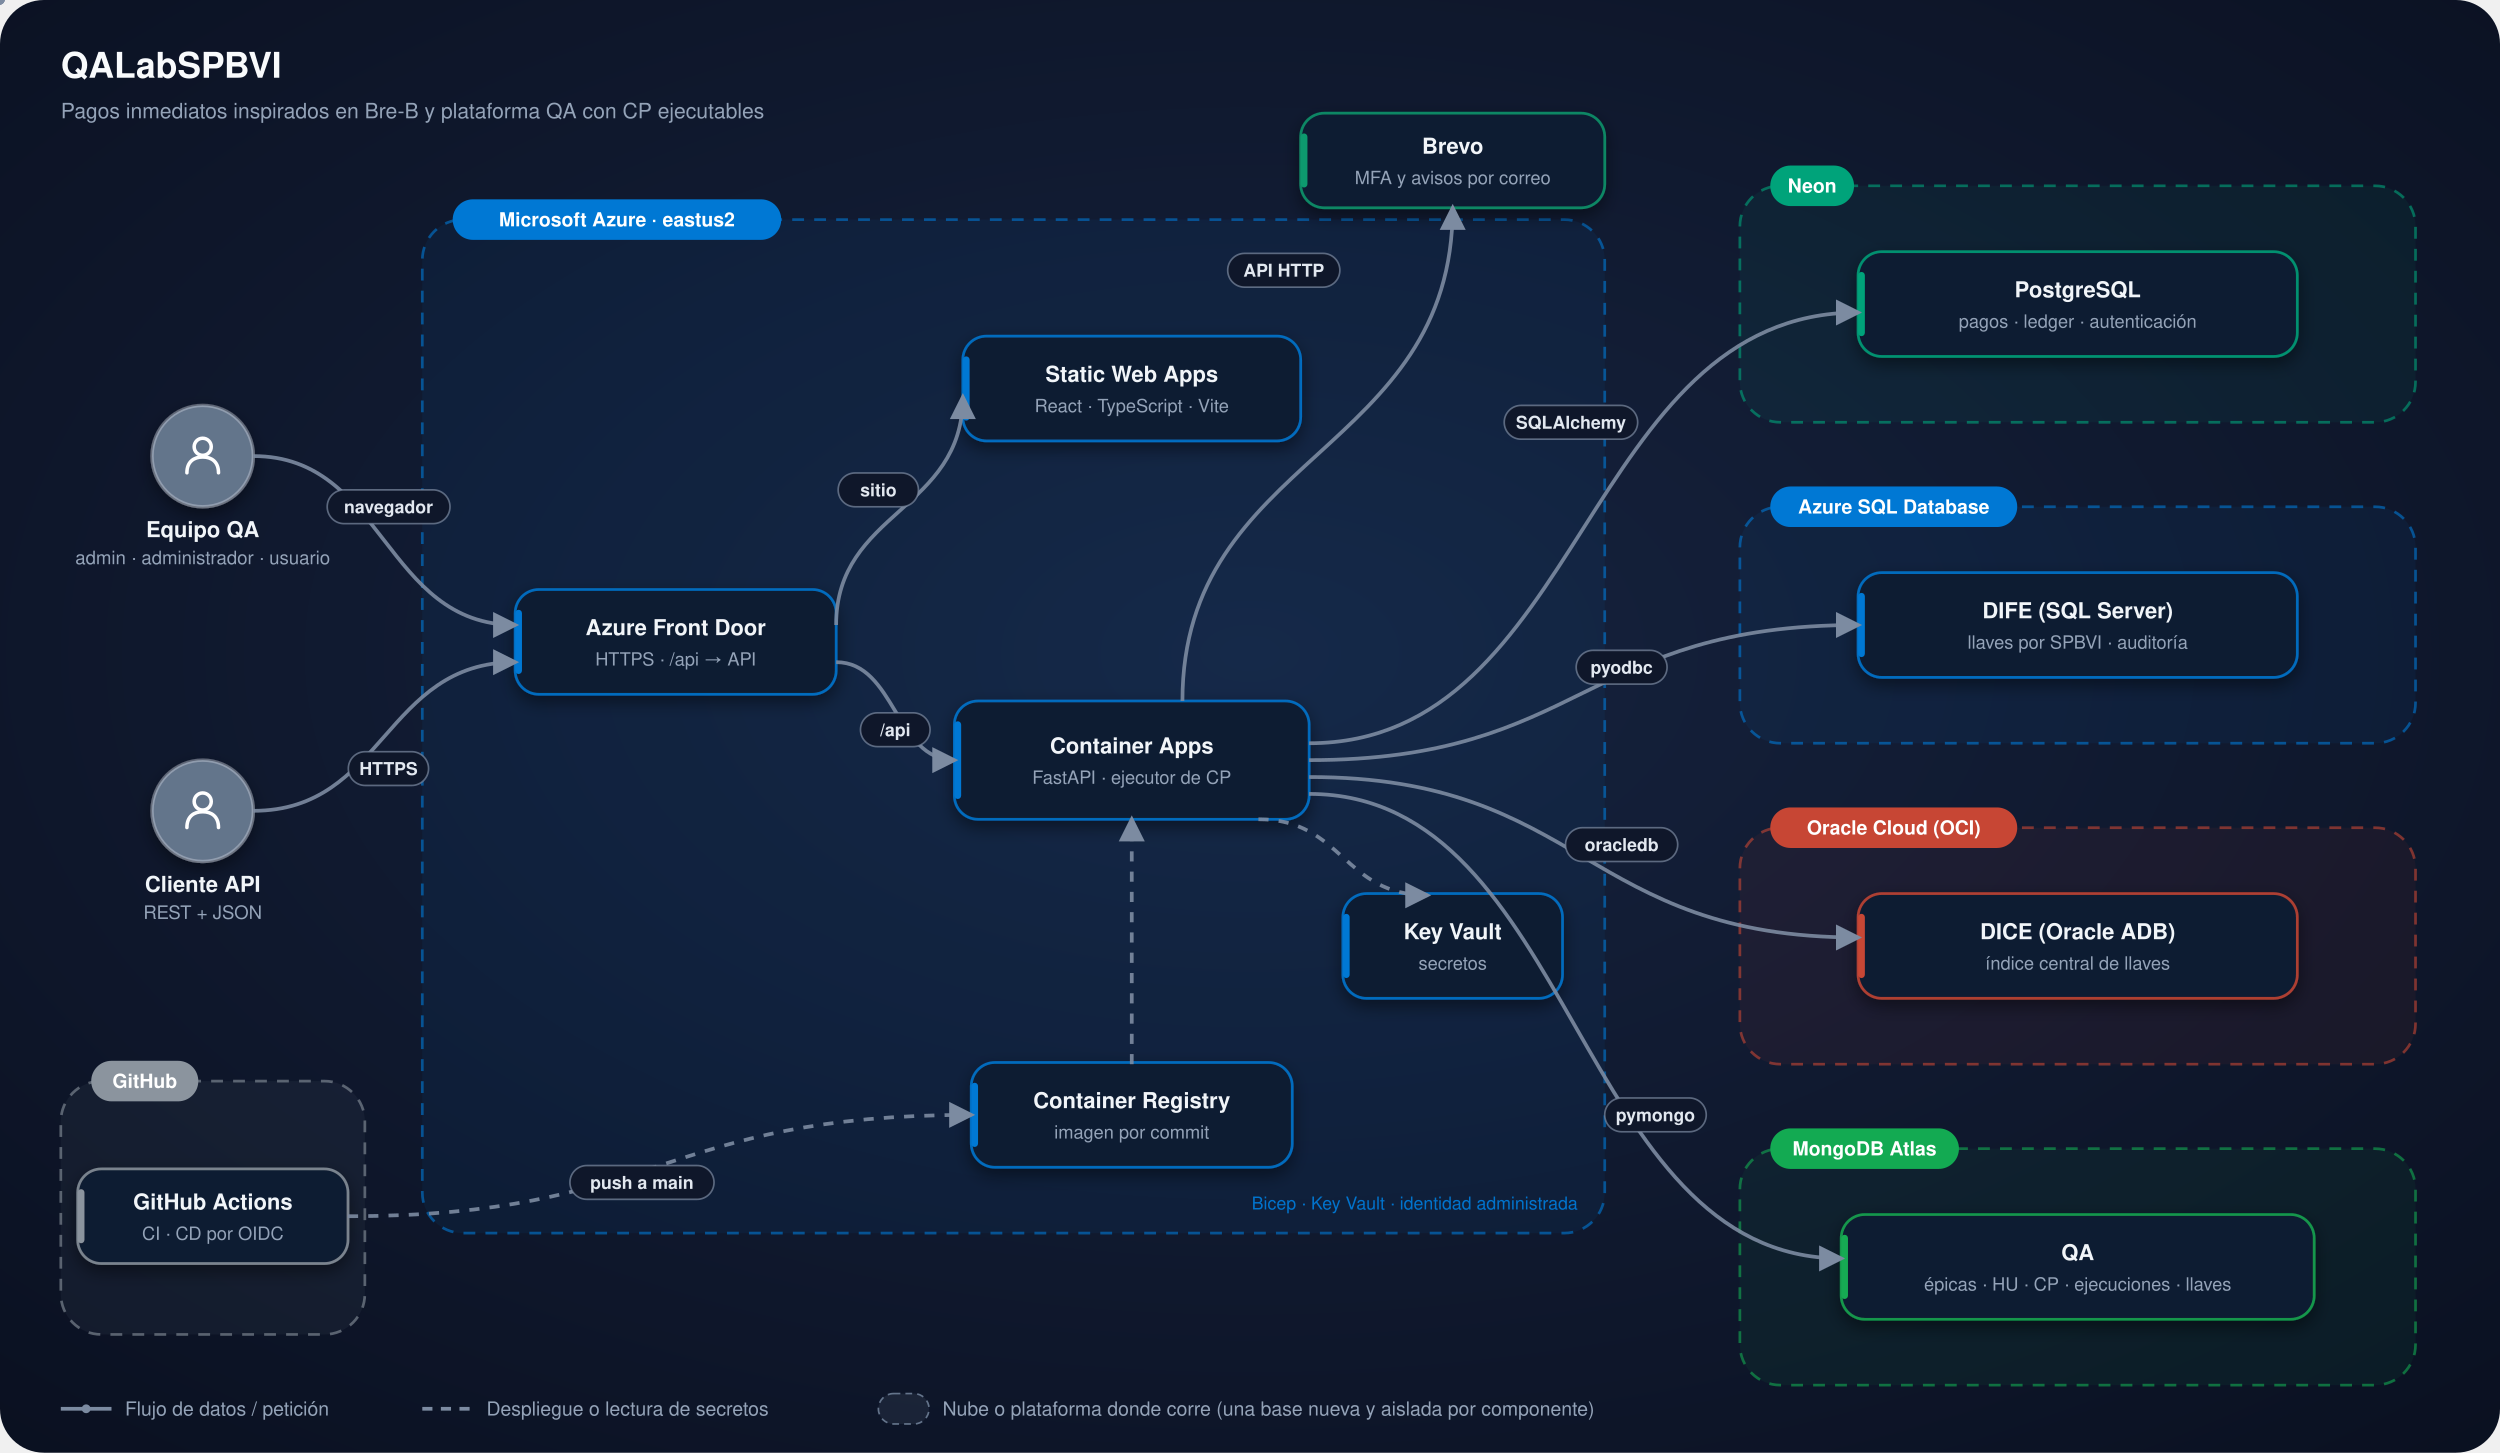
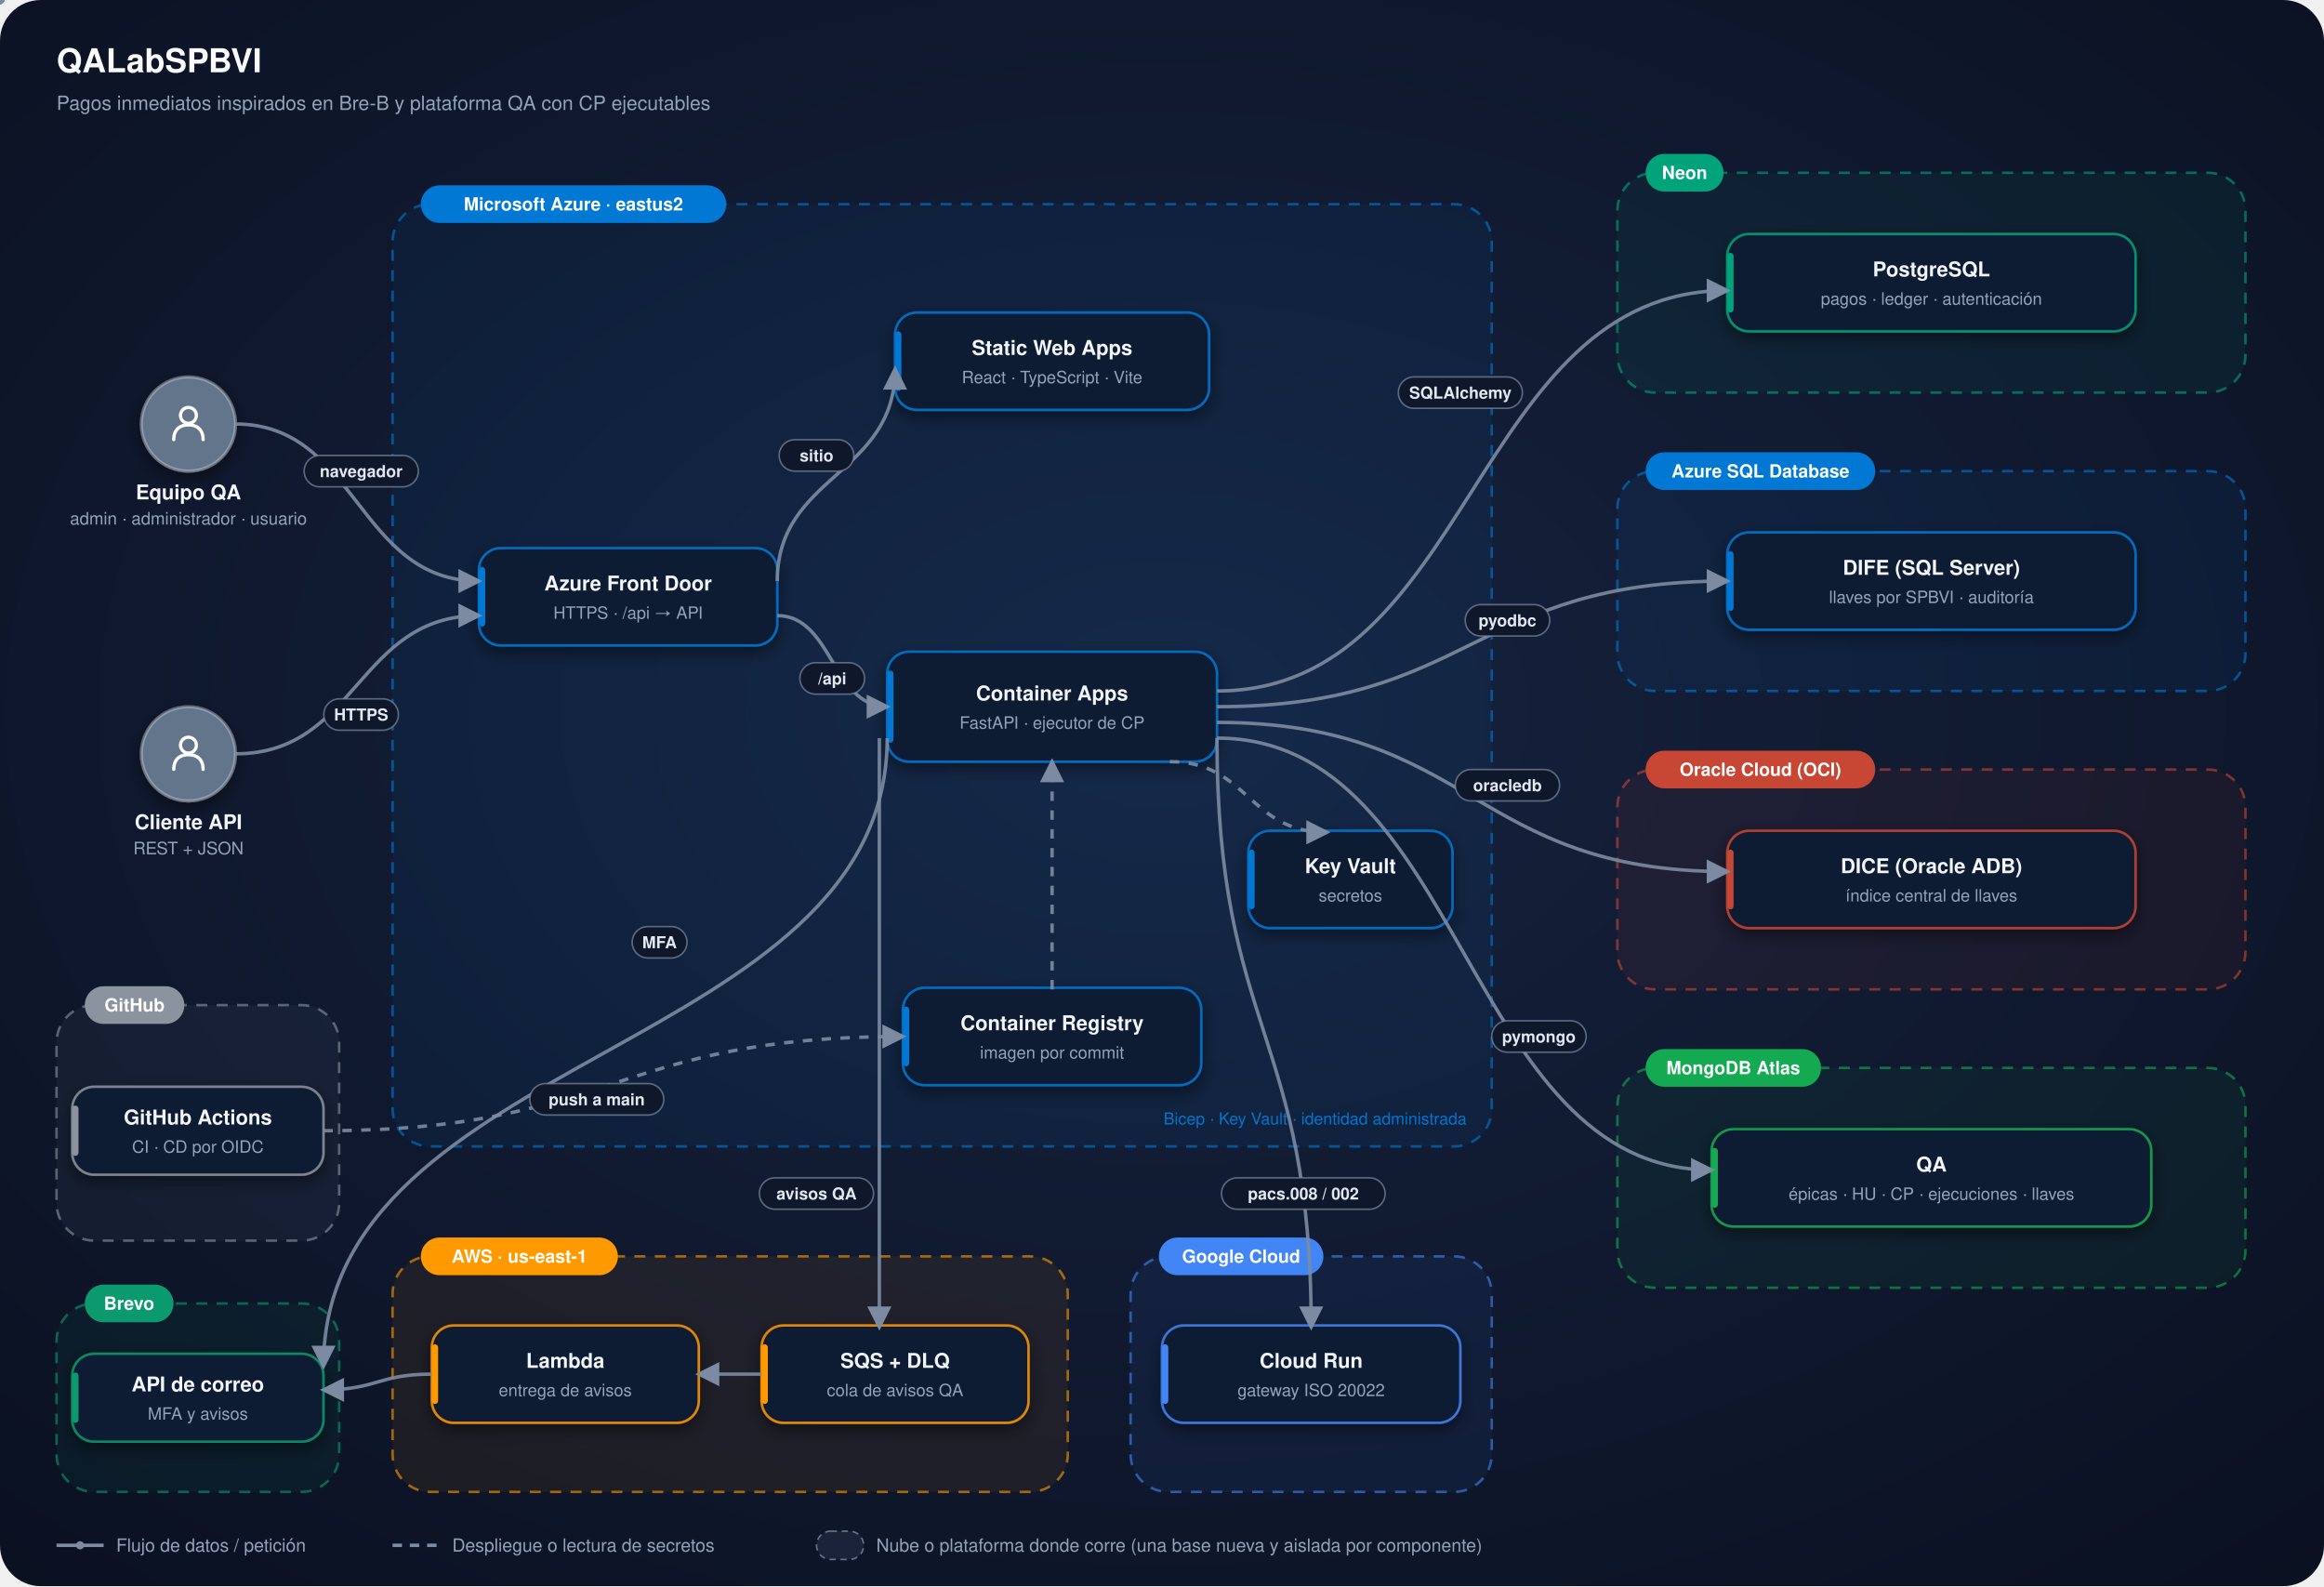
- <svg xmlns="http://www.w3.org/2000/svg" viewBox="0 0 1480 860" width="1480" height="860" font-family="Segoe UI, -apple-system, BlinkMacSystemFont, Helvetica, Arial, sans-serif" role="img" aria-label="Arquitectura de QALabSPBVI">
+ <svg xmlns="http://www.w3.org/2000/svg" viewBox="0 0 1480 1010" width="1480" height="1010" font-family="Segoe UI, -apple-system, BlinkMacSystemFont, Helvetica, Arial, sans-serif" role="img" aria-label="Arquitectura de QALabSPBVI">
  <defs>
    <radialGradient id="bg" cx="50%" cy="45%" r="75%">
      <stop offset="0" stop-color="#16233F" />
      <stop offset="1" stop-color="#0A1020" />
    </radialGradient>
    <filter id="sh" x="-30%" y="-30%" width="160%" height="170%">
      <feDropShadow dx="0" dy="4" stdDeviation="5" flood-color="#000" flood-opacity=".45" />
    </filter>
    <marker id="arrow" viewBox="0 0 10 10" refX="8.5" refY="5" markerWidth="7" markerHeight="7" orient="auto-start-reverse">
      <path d="M0,0 L10,5 L0,10 z" fill="#7C8BA1" />
    </marker>
  </defs>
-   <rect width="1480" height="860" rx="26" fill="url(#bg)" />
+   <rect width="1480" height="1010" rx="26" fill="url(#bg)" />
  <text x="36" y="46" font-size="21" font-weight="800" fill="#F8FAFC">QALabSPBVI</text>
  <text x="36" y="70" font-size="12.5" fill="#94A3B8">Pagos inmediatos inspirados en Bre-B y plataforma QA con CP ejecutables</text>
  <rect x="250" y="130" width="700" height="600" rx="24" fill="#0078D4" fill-opacity=".07" stroke="#0078D4" stroke-opacity=".6" stroke-width="1.6" stroke-dasharray="7 6" />
  <rect x="268" y="118" width="194.5" height="24" rx="12" fill="#0078D4" />
  <text x="365.2" y="134" text-anchor="middle" font-size="11.5" font-weight="700" fill="#FFFFFF">Microsoft Azure · eastus2</text>
  <text x="934" y="716" text-anchor="end" font-size="10.5" fill="#0078D4" fill-opacity=".95">Bicep · Key Vault · identidad administrada</text>
  <rect x="1030" y="110" width="400" height="140" rx="24" fill="#00A37A" fill-opacity=".07" stroke="#00A37A" stroke-opacity=".6" stroke-width="1.6" stroke-dasharray="7 6" />
  <rect x="1048" y="98" width="49.6" height="24" rx="12" fill="#00A37A" />
  <text x="1072.8" y="114" text-anchor="middle" font-size="11.5" font-weight="700" fill="#FFFFFF">Neon</text>
  <rect x="1030" y="300" width="400" height="140" rx="24" fill="#0078D4" fill-opacity=".07" stroke="#0078D4" stroke-opacity=".6" stroke-width="1.6" stroke-dasharray="7 6" />
  <rect x="1048" y="288" width="146.2" height="24" rx="12" fill="#0078D4" />
  <text x="1121.1" y="304" text-anchor="middle" font-size="11.5" font-weight="700" fill="#FFFFFF">Azure SQL Database</text>
  <rect x="1030" y="490" width="400" height="140" rx="24" fill="#C74634" fill-opacity=".07" stroke="#C74634" stroke-opacity=".6" stroke-width="1.6" stroke-dasharray="7 6" />
  <rect x="1048" y="478" width="146.2" height="24" rx="12" fill="#C74634" />
  <text x="1121.1" y="494" text-anchor="middle" font-size="11.5" font-weight="700" fill="#FFFFFF">Oracle Cloud (OCI)</text>
  <rect x="1030" y="680" width="400" height="140" rx="24" fill="#13AA52" fill-opacity=".07" stroke="#13AA52" stroke-opacity=".6" stroke-width="1.6" stroke-dasharray="7 6" />
  <rect x="1048" y="668" width="111.7" height="24" rx="12" fill="#13AA52" />
  <text x="1103.8" y="684" text-anchor="middle" font-size="11.5" font-weight="700" fill="#FFFFFF">MongoDB Atlas</text>
  <rect x="36" y="640" width="180" height="150" rx="24" fill="#8B949E" fill-opacity=".07" stroke="#8B949E" stroke-opacity=".6" stroke-width="1.6" stroke-dasharray="7 6" />
  <rect x="54" y="628" width="63.4" height="24" rx="12" fill="#8B949E" />
  <text x="85.7" y="644" text-anchor="middle" font-size="11.5" font-weight="700" fill="#FFFFFF">GitHub</text>
+   <rect x="36" y="830" width="180" height="120" rx="24" fill="#0B996E" fill-opacity=".07" stroke="#0B996E" stroke-opacity=".6" stroke-width="1.6" stroke-dasharray="7 6" />
+   <rect x="54" y="818" width="56.5" height="24" rx="12" fill="#0B996E" />
+   <text x="82.2" y="834" text-anchor="middle" font-size="11.5" font-weight="700" fill="#FFFFFF">Brevo</text>
+   <rect x="250" y="800" width="430" height="150" rx="24" fill="#FF9900" fill-opacity=".07" stroke="#FF9900" stroke-opacity=".6" stroke-width="1.6" stroke-dasharray="7 6" />
+   <rect x="268" y="788" width="125.5" height="24" rx="12" fill="#FF9900" />
+   <text x="330.8" y="804" text-anchor="middle" font-size="11.5" font-weight="700" fill="#FFFFFF">AWS · us-east-1</text>
+   <rect x="720" y="800" width="230" height="150" rx="24" fill="#4285F4" fill-opacity=".07" stroke="#4285F4" stroke-opacity=".6" stroke-width="1.6" stroke-dasharray="7 6" />
+   <rect x="738" y="788" width="104.8" height="24" rx="12" fill="#4285F4" />
+   <text x="790.4" y="804" text-anchor="middle" font-size="11.5" font-weight="700" fill="#FFFFFF">Google Cloud</text>
  <g filter="url(#sh)">
    <circle cx="120" cy="270" r="30" fill="#64748B" stroke="#E2E8F0" stroke-opacity=".35" stroke-width="2" />
    <g transform="translate(120,270) scale(1.1)">
      <circle cx="0" cy="-5" r="4.6" fill="none" stroke="#FFFFFF" stroke-width="1.9" />
      <path d="M-8.5,9 c0,-6 3.8,-8.5 8.5,-8.5 s8.5,2.5 8.5,8.5" fill="none" stroke="#FFFFFF" stroke-width="1.9" stroke-linecap="round" />
    </g>
  </g>
  <text x="120" y="318" text-anchor="middle" font-size="13" font-weight="700" fill="#F1F5F9">Equipo QA</text>
  <text x="120" y="334" text-anchor="middle" font-size="11" fill="#94A3B8">admin · administrador · usuario</text>
  <g filter="url(#sh)">
    <circle cx="120" cy="480" r="30" fill="#64748B" stroke="#E2E8F0" stroke-opacity=".35" stroke-width="2" />
    <g transform="translate(120,480) scale(1.1)">
      <circle cx="0" cy="-5" r="4.6" fill="none" stroke="#FFFFFF" stroke-width="1.9" />
      <path d="M-8.5,9 c0,-6 3.8,-8.5 8.5,-8.5 s8.5,2.5 8.5,8.5" fill="none" stroke="#FFFFFF" stroke-width="1.9" stroke-linecap="round" />
    </g>
  </g>
  <text x="120" y="528" text-anchor="middle" font-size="13" font-weight="700" fill="#F1F5F9">Cliente API</text>
  <text x="120" y="544" text-anchor="middle" font-size="11" fill="#94A3B8">REST + JSON</text>
  <g filter="url(#sh)">
    <rect x="305.0" y="349.0" width="190" height="62" rx="14" fill="#111C30" stroke="#0078D4" stroke-opacity=".85" stroke-width="1.6" />
    <rect x="305.0" y="361.0" width="4" height="38" rx="2" fill="#0078D4" />
  </g>
  <text x="400" y="376" text-anchor="middle" font-size="13" font-weight="700" fill="#F1F5F9">Azure Front Door</text>
  <text x="400" y="394" text-anchor="middle" font-size="10.8" fill="#94A3B8">HTTPS · /api → API</text>
  <g filter="url(#sh)">
    <rect x="570.0" y="199.0" width="200" height="62" rx="14" fill="#111C30" stroke="#0078D4" stroke-opacity=".85" stroke-width="1.6" />
    <rect x="570.0" y="211.0" width="4" height="38" rx="2" fill="#0078D4" />
  </g>
  <text x="670" y="226" text-anchor="middle" font-size="13" font-weight="700" fill="#F1F5F9">Static Web Apps</text>
  <text x="670" y="244" text-anchor="middle" font-size="10.8" fill="#94A3B8">React · TypeScript · Vite</text>
  <g filter="url(#sh)">
    <rect x="565.0" y="415.0" width="210" height="70" rx="14" fill="#111C30" stroke="#0078D4" stroke-opacity=".85" stroke-width="1.6" />
    <rect x="565.0" y="427.0" width="4" height="46" rx="2" fill="#0078D4" />
  </g>
  <text x="670" y="446" text-anchor="middle" font-size="13" font-weight="700" fill="#F1F5F9">Container Apps</text>
  <text x="670" y="464" text-anchor="middle" font-size="10.8" fill="#94A3B8">FastAPI · ejecutor de CP</text>
  <g filter="url(#sh)">
    <rect x="575.0" y="629.0" width="190" height="62" rx="14" fill="#111C30" stroke="#0078D4" stroke-opacity=".85" stroke-width="1.6" />
    <rect x="575.0" y="641.0" width="4" height="38" rx="2" fill="#0078D4" />
  </g>
  <text x="670" y="656" text-anchor="middle" font-size="13" font-weight="700" fill="#F1F5F9">Container Registry</text>
  <text x="670" y="674" text-anchor="middle" font-size="10.8" fill="#94A3B8">imagen por commit</text>
  <g filter="url(#sh)">
    <rect x="795.0" y="529.0" width="130" height="62" rx="14" fill="#111C30" stroke="#0078D4" stroke-opacity=".85" stroke-width="1.6" />
    <rect x="795.0" y="541.0" width="4" height="38" rx="2" fill="#0078D4" />
  </g>
  <text x="860" y="556" text-anchor="middle" font-size="13" font-weight="700" fill="#F1F5F9">Key Vault</text>
  <text x="860" y="574" text-anchor="middle" font-size="10.8" fill="#94A3B8">secretos</text>
  <g filter="url(#sh)">
    <rect x="1100.0" y="149.0" width="260" height="62" rx="14" fill="#111C30" stroke="#00A37A" stroke-opacity=".85" stroke-width="1.6" />
    <rect x="1100.0" y="161.0" width="4" height="38" rx="2" fill="#00A37A" />
  </g>
  <text x="1230" y="176" text-anchor="middle" font-size="13" font-weight="700" fill="#F1F5F9">PostgreSQL</text>
  <text x="1230" y="194" text-anchor="middle" font-size="10.8" fill="#94A3B8">pagos · ledger · autenticación</text>
  <g filter="url(#sh)">
    <rect x="1100.0" y="339.0" width="260" height="62" rx="14" fill="#111C30" stroke="#0078D4" stroke-opacity=".85" stroke-width="1.6" />
    <rect x="1100.0" y="351.0" width="4" height="38" rx="2" fill="#0078D4" />
  </g>
  <text x="1230" y="366" text-anchor="middle" font-size="13" font-weight="700" fill="#F1F5F9">DIFE (SQL Server)</text>
  <text x="1230" y="384" text-anchor="middle" font-size="10.8" fill="#94A3B8">llaves por SPBVI · auditoría</text>
  <g filter="url(#sh)">
    <rect x="1100.0" y="529.0" width="260" height="62" rx="14" fill="#111C30" stroke="#C74634" stroke-opacity=".85" stroke-width="1.6" />
    <rect x="1100.0" y="541.0" width="4" height="38" rx="2" fill="#C74634" />
  </g>
  <text x="1230" y="556" text-anchor="middle" font-size="13" font-weight="700" fill="#F1F5F9">DICE (Oracle ADB)</text>
  <text x="1230" y="574" text-anchor="middle" font-size="10.8" fill="#94A3B8">índice central de llaves</text>
  <g filter="url(#sh)">
    <rect x="1090.0" y="719.0" width="280" height="62" rx="14" fill="#111C30" stroke="#13AA52" stroke-opacity=".85" stroke-width="1.6" />
    <rect x="1090.0" y="731.0" width="4" height="38" rx="2" fill="#13AA52" />
  </g>
  <text x="1230" y="746" text-anchor="middle" font-size="13" font-weight="700" fill="#F1F5F9">QA</text>
  <text x="1230" y="764" text-anchor="middle" font-size="10.8" fill="#94A3B8">épicas · HU · CP · ejecuciones · llaves</text>
  <g filter="url(#sh)">
-     <rect x="770.0" y="67.0" width="180" height="56" rx="14" fill="#111C30" stroke="#0B996E" stroke-opacity=".85" stroke-width="1.6" />
-     <rect x="770.0" y="79.0" width="4" height="32" rx="2" fill="#0B996E" />
-   </g>
-   <text x="860" y="91" text-anchor="middle" font-size="13" font-weight="700" fill="#F1F5F9">Brevo</text>
-   <text x="860" y="109" text-anchor="middle" font-size="10.8" fill="#94A3B8">MFA y avisos por correo</text>
+     <rect x="46.0" y="862.0" width="160" height="56" rx="14" fill="#111C30" stroke="#0B996E" stroke-opacity=".85" stroke-width="1.6" />
+     <rect x="46.0" y="874.0" width="4" height="32" rx="2" fill="#0B996E" />
+   </g>
+   <text x="126" y="886" text-anchor="middle" font-size="13" font-weight="700" fill="#F1F5F9">API de correo</text>
+   <text x="126" y="904" text-anchor="middle" font-size="10.8" fill="#94A3B8">MFA y avisos</text>
+   <g filter="url(#sh)">
+     <rect x="275.0" y="844.0" width="170" height="62" rx="14" fill="#111C30" stroke="#FF9900" stroke-opacity=".85" stroke-width="1.6" />
+     <rect x="275.0" y="856.0" width="4" height="38" rx="2" fill="#FF9900" />
+   </g>
+   <text x="360" y="871" text-anchor="middle" font-size="13" font-weight="700" fill="#F1F5F9">Lambda</text>
+   <text x="360" y="889" text-anchor="middle" font-size="10.8" fill="#94A3B8">entrega de avisos</text>
+   <g filter="url(#sh)">
+     <rect x="485.0" y="844.0" width="170" height="62" rx="14" fill="#111C30" stroke="#FF9900" stroke-opacity=".85" stroke-width="1.6" />
+     <rect x="485.0" y="856.0" width="4" height="38" rx="2" fill="#FF9900" />
+   </g>
+   <text x="570" y="871" text-anchor="middle" font-size="13" font-weight="700" fill="#F1F5F9">SQS + DLQ</text>
+   <text x="570" y="889" text-anchor="middle" font-size="10.8" fill="#94A3B8">cola de avisos QA</text>
+   <g filter="url(#sh)">
+     <rect x="740.0" y="844.0" width="190" height="62" rx="14" fill="#111C30" stroke="#4285F4" stroke-opacity=".85" stroke-width="1.6" />
+     <rect x="740.0" y="856.0" width="4" height="38" rx="2" fill="#4285F4" />
+   </g>
+   <text x="835" y="871" text-anchor="middle" font-size="13" font-weight="700" fill="#F1F5F9">Cloud Run</text>
+   <text x="835" y="889" text-anchor="middle" font-size="10.8" fill="#94A3B8">gateway ISO 20022</text>
  <g filter="url(#sh)">
    <rect x="46.0" y="692.0" width="160" height="56" rx="14" fill="#111C30" stroke="#8B949E" stroke-opacity=".85" stroke-width="1.6" />
    <rect x="46.0" y="704.0" width="4" height="32" rx="2" fill="#8B949E" />
  </g>
  <text x="126" y="716" text-anchor="middle" font-size="13" font-weight="700" fill="#F1F5F9">GitHub Actions</text>
  <text x="126" y="734" text-anchor="middle" font-size="10.8" fill="#94A3B8">CI · CD por OIDC</text>
  <path d="M150,270 C227.5,270 227.5,370 305,370" fill="none" stroke="#7C8BA1" stroke-width="2.2" stroke-opacity=".9" marker-end="url(#arrow)" />
  <circle r="2.6" fill="#7C8BA1">
    <animateMotion dur="2.6s" repeatCount="indefinite" path="M150,270 C227.5,270 227.5,370 305,370" />
  </circle>
  <rect x="193.7" y="290" width="72.7" height="20" rx="10" fill="#0F172A" stroke="#7C8BA1" stroke-opacity=".7" />
  <text x="230" y="303.8" text-anchor="middle" font-size="10.5" font-weight="600" fill="#E2E8F0">navegador</text>
  <path d="M150,480 C227.5,480 227.5,392 305,392" fill="none" stroke="#7C8BA1" stroke-width="2.2" stroke-opacity=".9" marker-end="url(#arrow)" />
  <circle r="2.6" fill="#7C8BA1">
    <animateMotion dur="2.6s" repeatCount="indefinite" path="M150,480 C227.5,480 227.5,392 305,392" />
  </circle>
  <rect x="206.2" y="445" width="47.5" height="20" rx="10" fill="#0F172A" stroke="#7C8BA1" stroke-opacity=".7" />
  <text x="230" y="458.8" text-anchor="middle" font-size="10.5" font-weight="600" fill="#E2E8F0">HTTPS</text>
  <path d="M495,370 C495,302.5 570,302.5 570,235" fill="none" stroke="#7C8BA1" stroke-width="2.2" stroke-opacity=".9" marker-end="url(#arrow)" />
  <circle r="2.6" fill="#7C8BA1">
    <animateMotion dur="2.4s" repeatCount="indefinite" path="M495,370 C495,302.5 570,302.5 570,235" />
  </circle>
  <rect x="496.2" y="280" width="47.5" height="20" rx="10" fill="#0F172A" stroke="#7C8BA1" stroke-opacity=".7" />
  <text x="520" y="293.8" text-anchor="middle" font-size="10.5" font-weight="600" fill="#E2E8F0">sitio</text>
  <path d="M495,392 C530.0,392 530.0,450 565,450" fill="none" stroke="#7C8BA1" stroke-width="2.2" stroke-opacity=".9" marker-end="url(#arrow)" />
  <circle r="2.6" fill="#7C8BA1">
    <animateMotion dur="2.4s" repeatCount="indefinite" path="M495,392 C530.0,392 530.0,450 565,450" />
  </circle>
  <rect x="509.4" y="422" width="41.2" height="20" rx="10" fill="#0F172A" stroke="#7C8BA1" stroke-opacity=".7" />
  <text x="530" y="435.8" text-anchor="middle" font-size="10.5" font-weight="600" fill="#E2E8F0">/api</text>
  <path d="M775,440 C937.5,440 937.5,185 1100,185" fill="none" stroke="#7C8BA1" stroke-width="2.2" stroke-opacity=".9" marker-end="url(#arrow)" />
  <circle r="2.6" fill="#7C8BA1">
    <animateMotion dur="3.0s" repeatCount="indefinite" path="M775,440 C937.5,440 937.5,185 1100,185" />
  </circle>
  <rect x="890.5" y="240" width="79.0" height="20" rx="10" fill="#0F172A" stroke="#7C8BA1" stroke-opacity=".7" />
  <text x="930" y="253.8" text-anchor="middle" font-size="10.5" font-weight="600" fill="#E2E8F0">SQLAlchemy</text>
  <path d="M775,450 C937.5,450 937.5,370 1100,370" fill="none" stroke="#7C8BA1" stroke-width="2.2" stroke-opacity=".9" marker-end="url(#arrow)" />
  <circle r="2.6" fill="#7C8BA1">
    <animateMotion dur="3.0s" repeatCount="indefinite" path="M775,450 C937.5,450 937.5,370 1100,370" />
  </circle>
  <rect x="933.1" y="385" width="53.8" height="20" rx="10" fill="#0F172A" stroke="#7C8BA1" stroke-opacity=".7" />
  <text x="960" y="398.8" text-anchor="middle" font-size="10.5" font-weight="600" fill="#E2E8F0">pyodbc</text>
  <path d="M775,460 C937.5,460 937.5,555 1100,555" fill="none" stroke="#7C8BA1" stroke-width="2.2" stroke-opacity=".9" marker-end="url(#arrow)" />
  <circle r="2.6" fill="#7C8BA1">
    <animateMotion dur="3.0s" repeatCount="indefinite" path="M775,460 C937.5,460 937.5,555 1100,555" />
  </circle>
  <rect x="926.8" y="490" width="66.4" height="20" rx="10" fill="#0F172A" stroke="#7C8BA1" stroke-opacity=".7" />
  <text x="960" y="503.8" text-anchor="middle" font-size="10.5" font-weight="600" fill="#E2E8F0">oracledb</text>
  <path d="M775,470 C932.5,470 932.5,745 1090,745" fill="none" stroke="#7C8BA1" stroke-width="2.2" stroke-opacity=".9" marker-end="url(#arrow)" />
  <circle r="2.6" fill="#7C8BA1">
    <animateMotion dur="3.2s" repeatCount="indefinite" path="M775,470 C932.5,470 932.5,745 1090,745" />
  </circle>
  <rect x="950.0" y="650" width="60.1" height="20" rx="10" fill="#0F172A" stroke="#7C8BA1" stroke-opacity=".7" />
  <text x="980" y="663.8" text-anchor="middle" font-size="10.5" font-weight="600" fill="#E2E8F0">pymongo</text>
-   <path d="M700,415 C700,269.0 860,269.0 860,123" fill="none" stroke="#7C8BA1" stroke-width="2.2" stroke-opacity=".9" marker-end="url(#arrow)" />
-   <circle r="2.6" fill="#7C8BA1">
-     <animateMotion dur="3.0s" repeatCount="indefinite" path="M700,415 C700,269.0 860,269.0 860,123" />
-   </circle>
-   <rect x="726.8" y="150" width="66.4" height="20" rx="10" fill="#0F172A" stroke="#7C8BA1" stroke-opacity=".7" />
-   <text x="760" y="163.8" text-anchor="middle" font-size="10.5" font-weight="600" fill="#E2E8F0">API HTTP</text>
+   <path d="M560,470 C560,657.5 560,657.5 560,845" fill="none" stroke="#7C8BA1" stroke-width="2.2" stroke-opacity=".9" marker-end="url(#arrow)" />
+   <circle r="2.6" fill="#7C8BA1">
+     <animateMotion dur="3.0s" repeatCount="indefinite" path="M560,470 C560,657.5 560,657.5 560,845" />
+   </circle>
+   <rect x="483.6" y="750" width="72.7" height="20" rx="10" fill="#0F172A" stroke="#7C8BA1" stroke-opacity=".7" />
+   <text x="520" y="763.8" text-anchor="middle" font-size="10.5" font-weight="600" fill="#E2E8F0">avisos QA</text>
+   <path d="M485,875 C465.0,875 465.0,875 445,875" fill="none" stroke="#7C8BA1" stroke-width="2.2" stroke-opacity=".9" marker-end="url(#arrow)" />
+   <circle r="2.6" fill="#7C8BA1">
+     <animateMotion dur="1.6s" repeatCount="indefinite" path="M485,875 C465.0,875 465.0,875 445,875" />
+   </circle>
+   <path d="M275,875 C240.5,875 240.5,885 206,885" fill="none" stroke="#7C8BA1" stroke-width="2.2" stroke-opacity=".9" marker-end="url(#arrow)" />
+   <circle r="2.6" fill="#7C8BA1">
+     <animateMotion dur="1.8s" repeatCount="indefinite" path="M275,875 C240.5,875 240.5,885 206,885" />
+   </circle>
+   <path d="M775,470 C775,657.5 835,657.5 835,845" fill="none" stroke="#7C8BA1" stroke-width="2.2" stroke-opacity=".9" marker-end="url(#arrow)" />
+   <circle r="2.6" fill="#7C8BA1">
+     <animateMotion dur="3.0s" repeatCount="indefinite" path="M775,470 C775,657.5 835,657.5 835,845" />
+   </circle>
+   <rect x="777.9" y="750" width="104.2" height="20" rx="10" fill="#0F172A" stroke="#7C8BA1" stroke-opacity=".7" />
+   <text x="830" y="763.8" text-anchor="middle" font-size="10.5" font-weight="600" fill="#E2E8F0">pacs.008 / 002</text>
+   <path d="M565,470 C565,670.0 206,670.0 206,870" fill="none" stroke="#7C8BA1" stroke-width="2.2" stroke-opacity=".9" marker-end="url(#arrow)" />
+   <circle r="2.6" fill="#7C8BA1">
+     <animateMotion dur="3.4s" repeatCount="indefinite" path="M565,470 C565,670.0 206,670.0 206,870" />
+   </circle>
+   <rect x="402.6" y="590" width="34.9" height="20" rx="10" fill="#0F172A" stroke="#7C8BA1" stroke-opacity=".7" />
+   <text x="420" y="603.8" text-anchor="middle" font-size="10.5" font-weight="600" fill="#E2E8F0">MFA</text>
  <path d="M745,485 C795.0,485 795.0,530 845,530" fill="none" stroke="#7C8BA1" stroke-width="2.2" stroke-opacity=".9" stroke-dasharray="6 6" marker-end="url(#arrow)" />
  <path d="M206,720 C390.5,720 390.5,660 575,660" fill="none" stroke="#7C8BA1" stroke-width="2.2" stroke-opacity=".9" stroke-dasharray="6 6" marker-end="url(#arrow)" />
  <rect x="337.4" y="690" width="85.3" height="20" rx="10" fill="#0F172A" stroke="#7C8BA1" stroke-opacity=".7" />
  <text x="380" y="703.8" text-anchor="middle" font-size="10.5" font-weight="600" fill="#E2E8F0">push a main</text>
  <path d="M670,630 C670,557.5 670,557.5 670,485" fill="none" stroke="#7C8BA1" stroke-width="2.2" stroke-opacity=".9" stroke-dasharray="6 6" marker-end="url(#arrow)" />
-   <path d="M36,834 h30" stroke="#7C8BA1" stroke-width="2.2" />
-   <circle cx="51" cy="834" r="2.6" fill="#7C8BA1" />
-   <text x="74" y="838" font-size="11.5" fill="#94A3B8">Flujo de datos / petición</text>
-   <path d="M250,834 h30" stroke="#7C8BA1" stroke-width="2.2" stroke-dasharray="6 5" />
-   <text x="288" y="838" font-size="11.5" fill="#94A3B8">Despliegue o lectura de secretos</text>
-   <rect x="520" y="825" width="30" height="18" rx="9" fill="#64748B" fill-opacity=".15" stroke="#64748B" stroke-dasharray="4 3" />
-   <text x="558" y="838" font-size="11.5" fill="#94A3B8">Nube o plataforma donde corre (una base nueva y aislada por componente)</text>
+   <path d="M36,984 h30" stroke="#7C8BA1" stroke-width="2.2" />
+   <circle cx="51" cy="984" r="2.6" fill="#7C8BA1" />
+   <text x="74" y="988" font-size="11.5" fill="#94A3B8">Flujo de datos / petición</text>
+   <path d="M250,984 h30" stroke="#7C8BA1" stroke-width="2.2" stroke-dasharray="6 5" />
+   <text x="288" y="988" font-size="11.5" fill="#94A3B8">Despliegue o lectura de secretos</text>
+   <rect x="520" y="975" width="30" height="18" rx="9" fill="#64748B" fill-opacity=".15" stroke="#64748B" stroke-dasharray="4 3" />
+   <text x="558" y="988" font-size="11.5" fill="#94A3B8">Nube o plataforma donde corre (una base nueva y aislada por componente)</text>
</svg>
